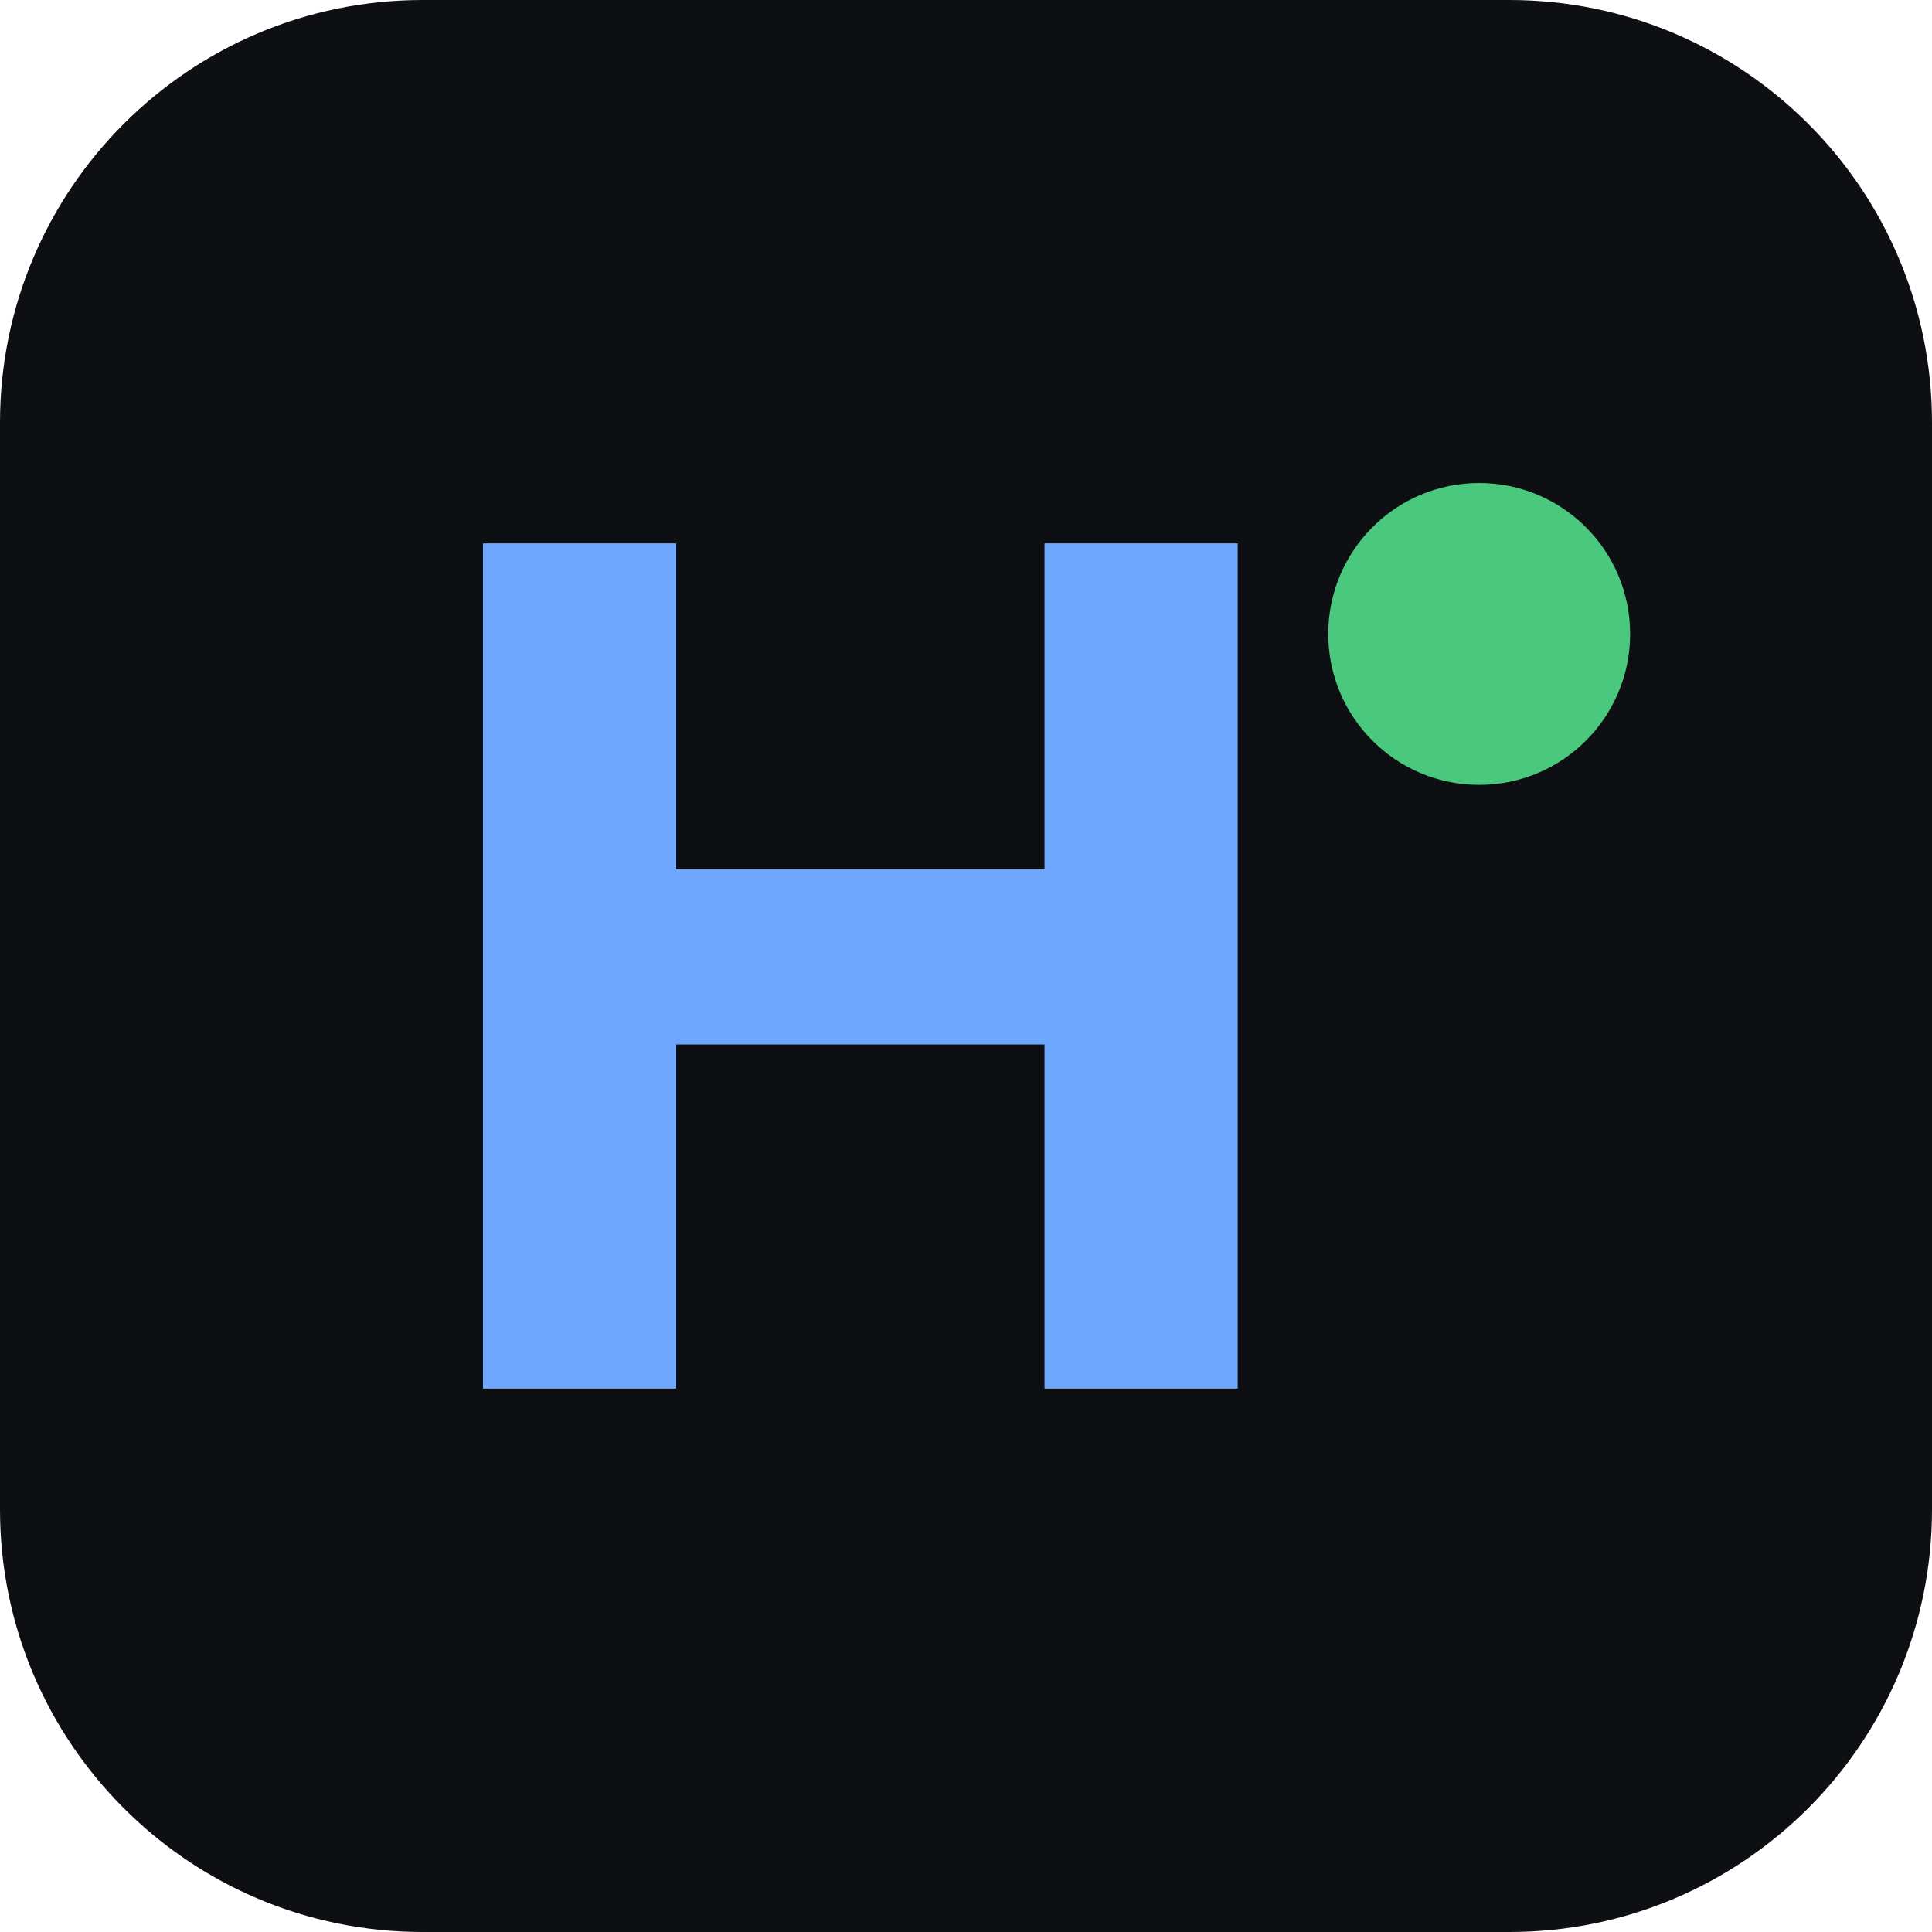
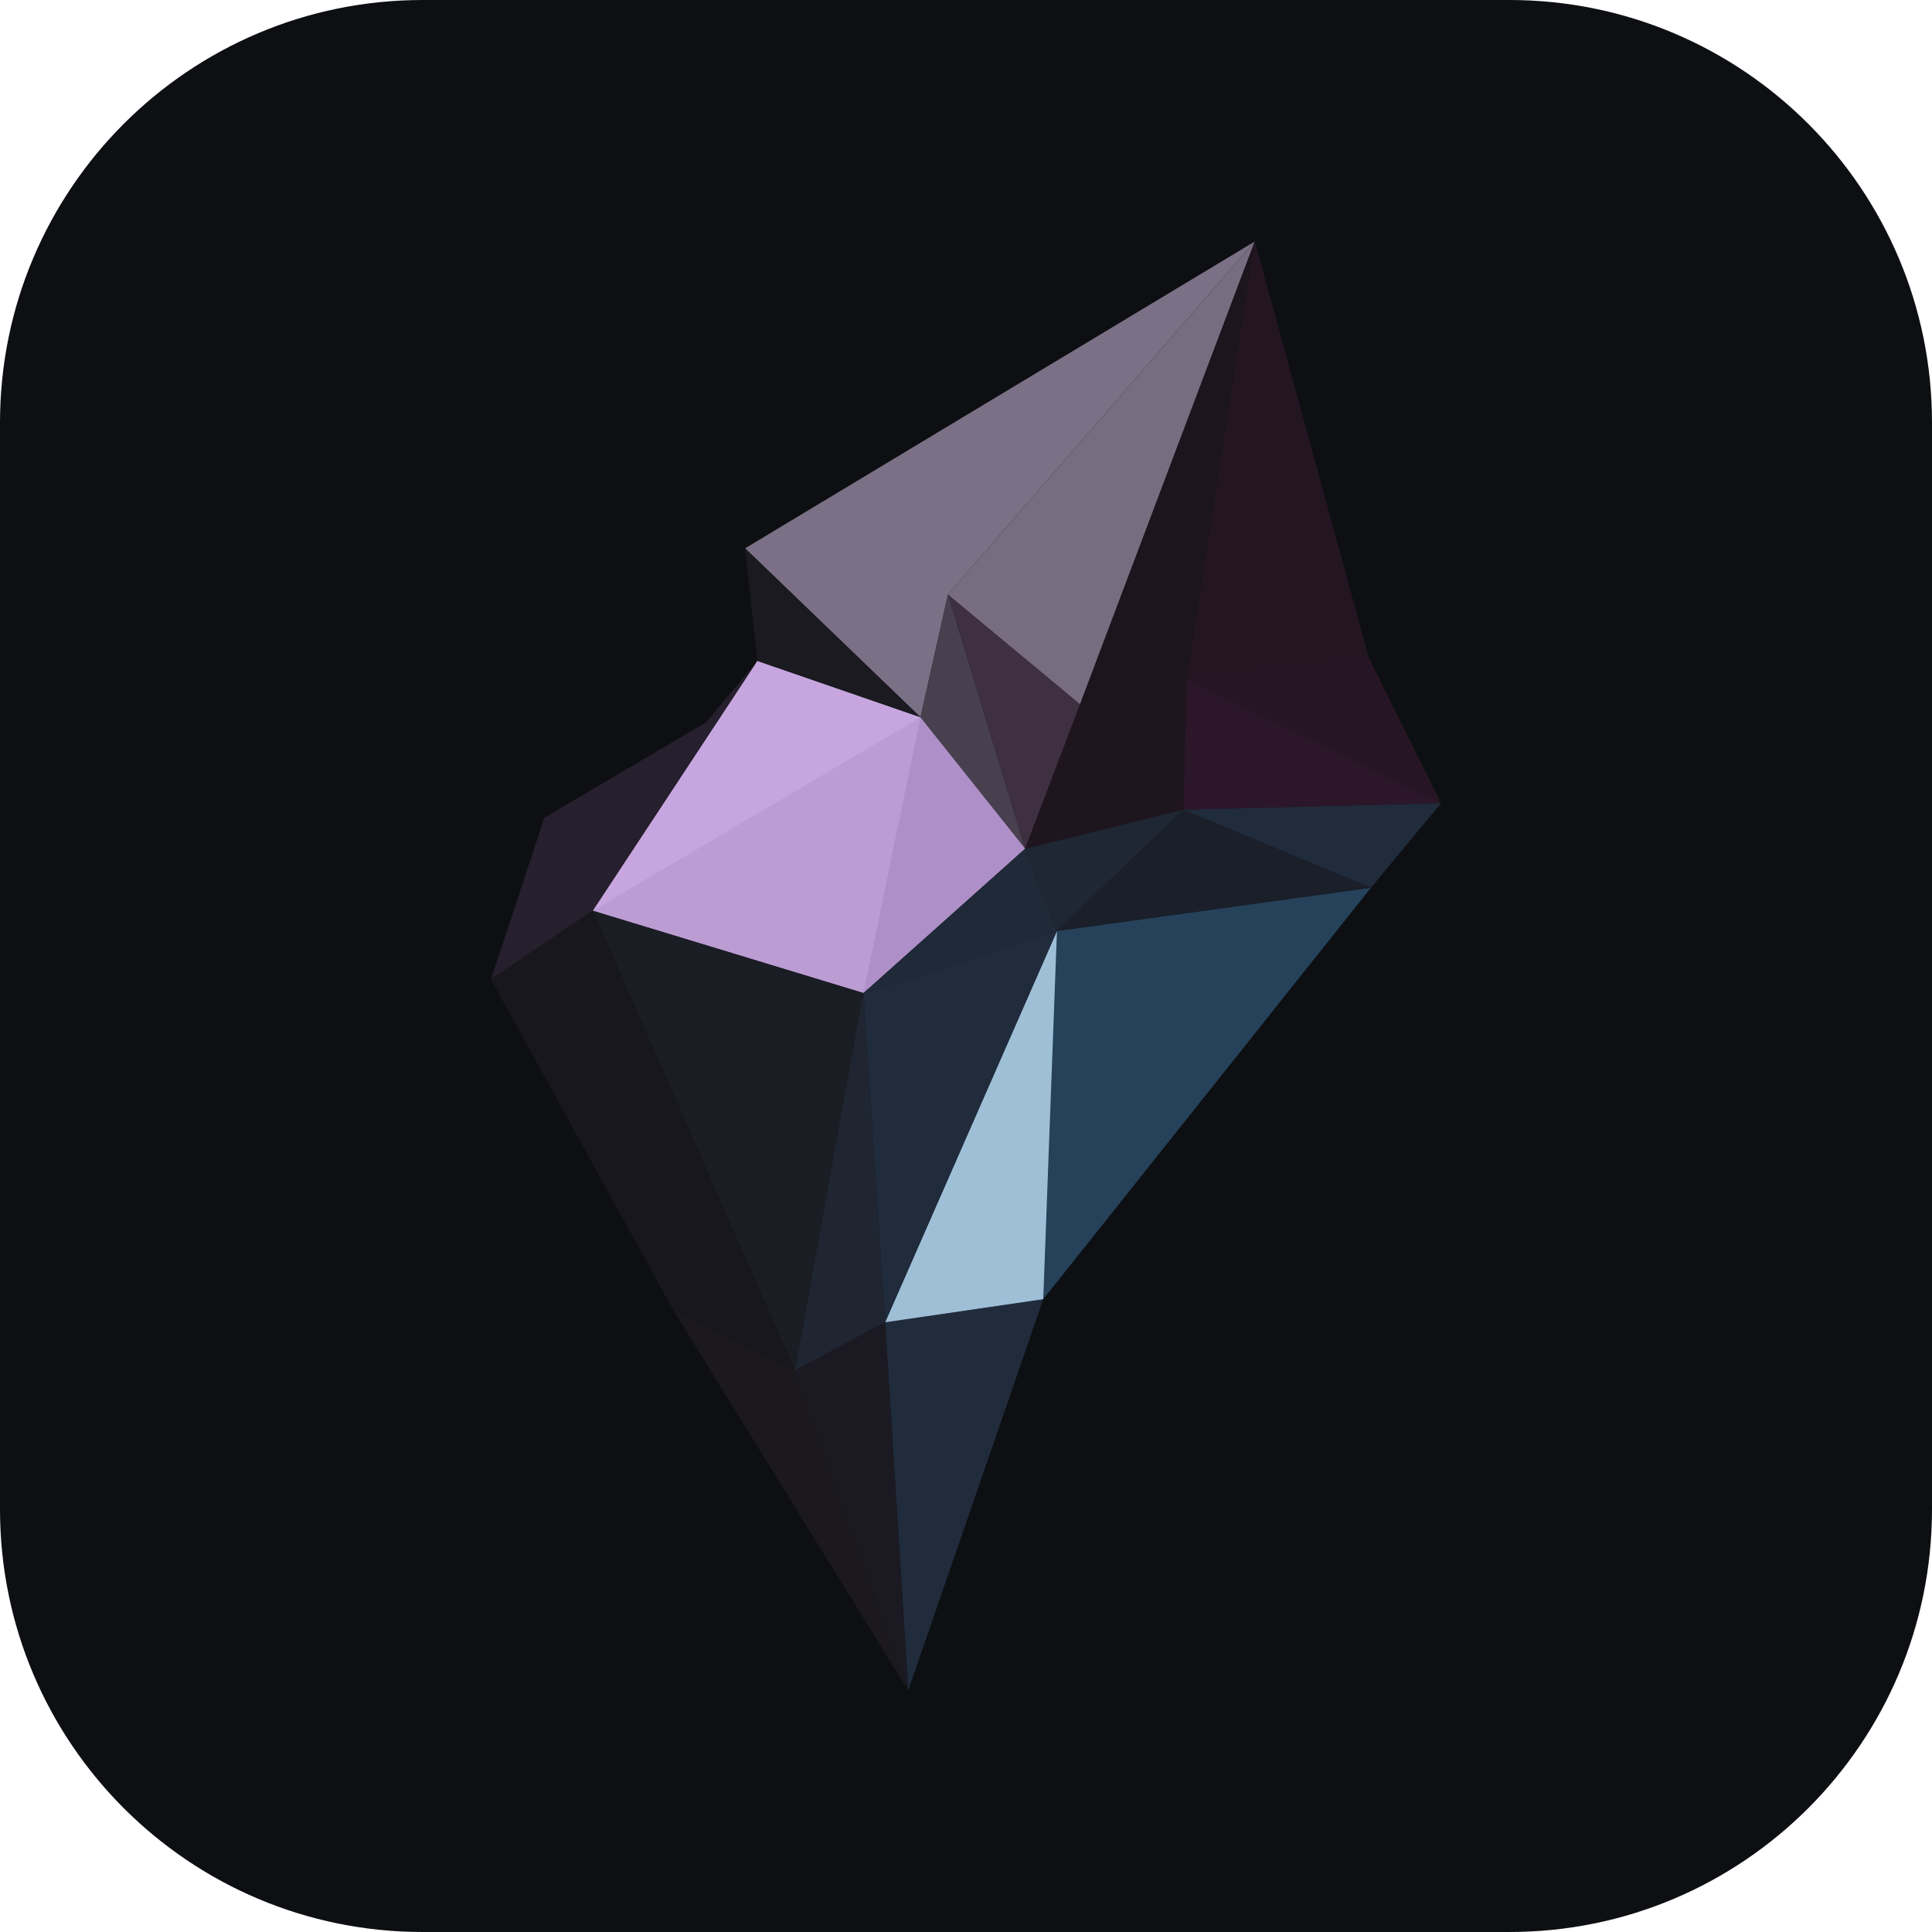
<svg xmlns="http://www.w3.org/2000/svg" viewBox="0 0 32 32">
  <rect width="32" height="32" rx="7" fill="#0d0f12" />
-   <path d="M8 23V9h3.2v5.4h6.1V9h3.2v14h-3.2v-5.7h-6.1V23z" fill="#6ea8fe" />
-   <circle cx="24.5" cy="10.5" r="2.5" fill="#4ac97e" />
+   <g transform="translate(4.006 3.988) scale(0.011958)">
+     <path d="M1403 1L978 490L940 660L697 426L1403 1Z" fill="#7B7085" />
+     <path d="M766 1565L923 2008L598 1482L766 1565ZM1403 1L1561 578L1661 779L1304 788L1085 842L1403 1Z" fill="#1B191E" />
+     <path d="M1564 896L1110 1466L891 1498L1129 956L1564 896Z" fill="#25425A" />
+     <path d="M1085 841.5L861 1042L486 928L714 582L940 660L1085 841.5Z" fill="#BB9CD3" />
+     <path d="M1110 1466L1016.5 1737L923 2008L891 1498L1110 1466Z" fill="#202C3C" />
+     <path d="M1110 1466L891 1498L1129 956L1110 1466Z" fill="#9FBFD7" />
+     <path d="M1564 896L1129 956L1304 788L1564 896Z" fill="#1A1F2A" />
+     <path d="M940 660L486 928L714 582L940 660Z" fill="#C7A6DF" />
+     <path d="M978 490L1161 642L1085 842L978 490Z" fill="#3E2F41" />
+     <path d="M940 660L1085 842L861 1042L940 660Z" fill="#AF8FC8" />
+     <path d="M714 582L486 928L345 1023L419 799L643 667L714 582Z" fill="#261F2D" />
+     <path d="M859 1044L890 1498L767 1563L859 1044ZM1661 779L1564 896L1304 788L1661 779Z" fill="#202C3C" />
+     <path d="M697 426L940 660L714 582L697 426Z" fill="#1A1A20" />
+     <path d="M978 490L1085 842L940 660L978 490Z" fill="#48404E" />
+     <path d="M861 1042L891 1498L766 1565L861 1042Z" fill="#1F2531" />
+     <path d="M486 928L766 1565L861 1042L486 928Z" fill="#1B1D24" />
+     <path d="M861 1042L891 1498L1129 956L861 1042Z" fill="#202C3C" />
+     <path d="M1085 842L861 1042L1129 956L1085 842Z" fill="#1F2937" />
+     <path d="M1304 788L1085 842L1129 956L1304 788Z" fill="#1F2734" />
+     <path d="M1161 642L1403 1L978 490L1161 642Z" fill="#786D80" />
+     <path d="M1309 608L1304 788L1661 779L1309 608Z" fill="#2B1729" />
+     <path d="M1561 578L1309 608L1661 779L1561 578Z" fill="#261524" />
+     <path d="M1403 1L1309 608L1561 578L1403 1Z" fill="#241523" />
+     <path d="M1304 788L1309 608L1161 642L1085 842L1304 788Z" fill="#1E151F" />
+     <path d="M1403 1L1161 642L1309 608L1403 1Z" fill="#1D151E" />
+     <path d="M891 1498L923 2008L766 1565L891 1498Z" fill="#1B1A23" />
+     <path d="M486 928L766 1565L598 1482L345 1023L486 928Z" fill="#18171D" />
+   </g>
</svg>
